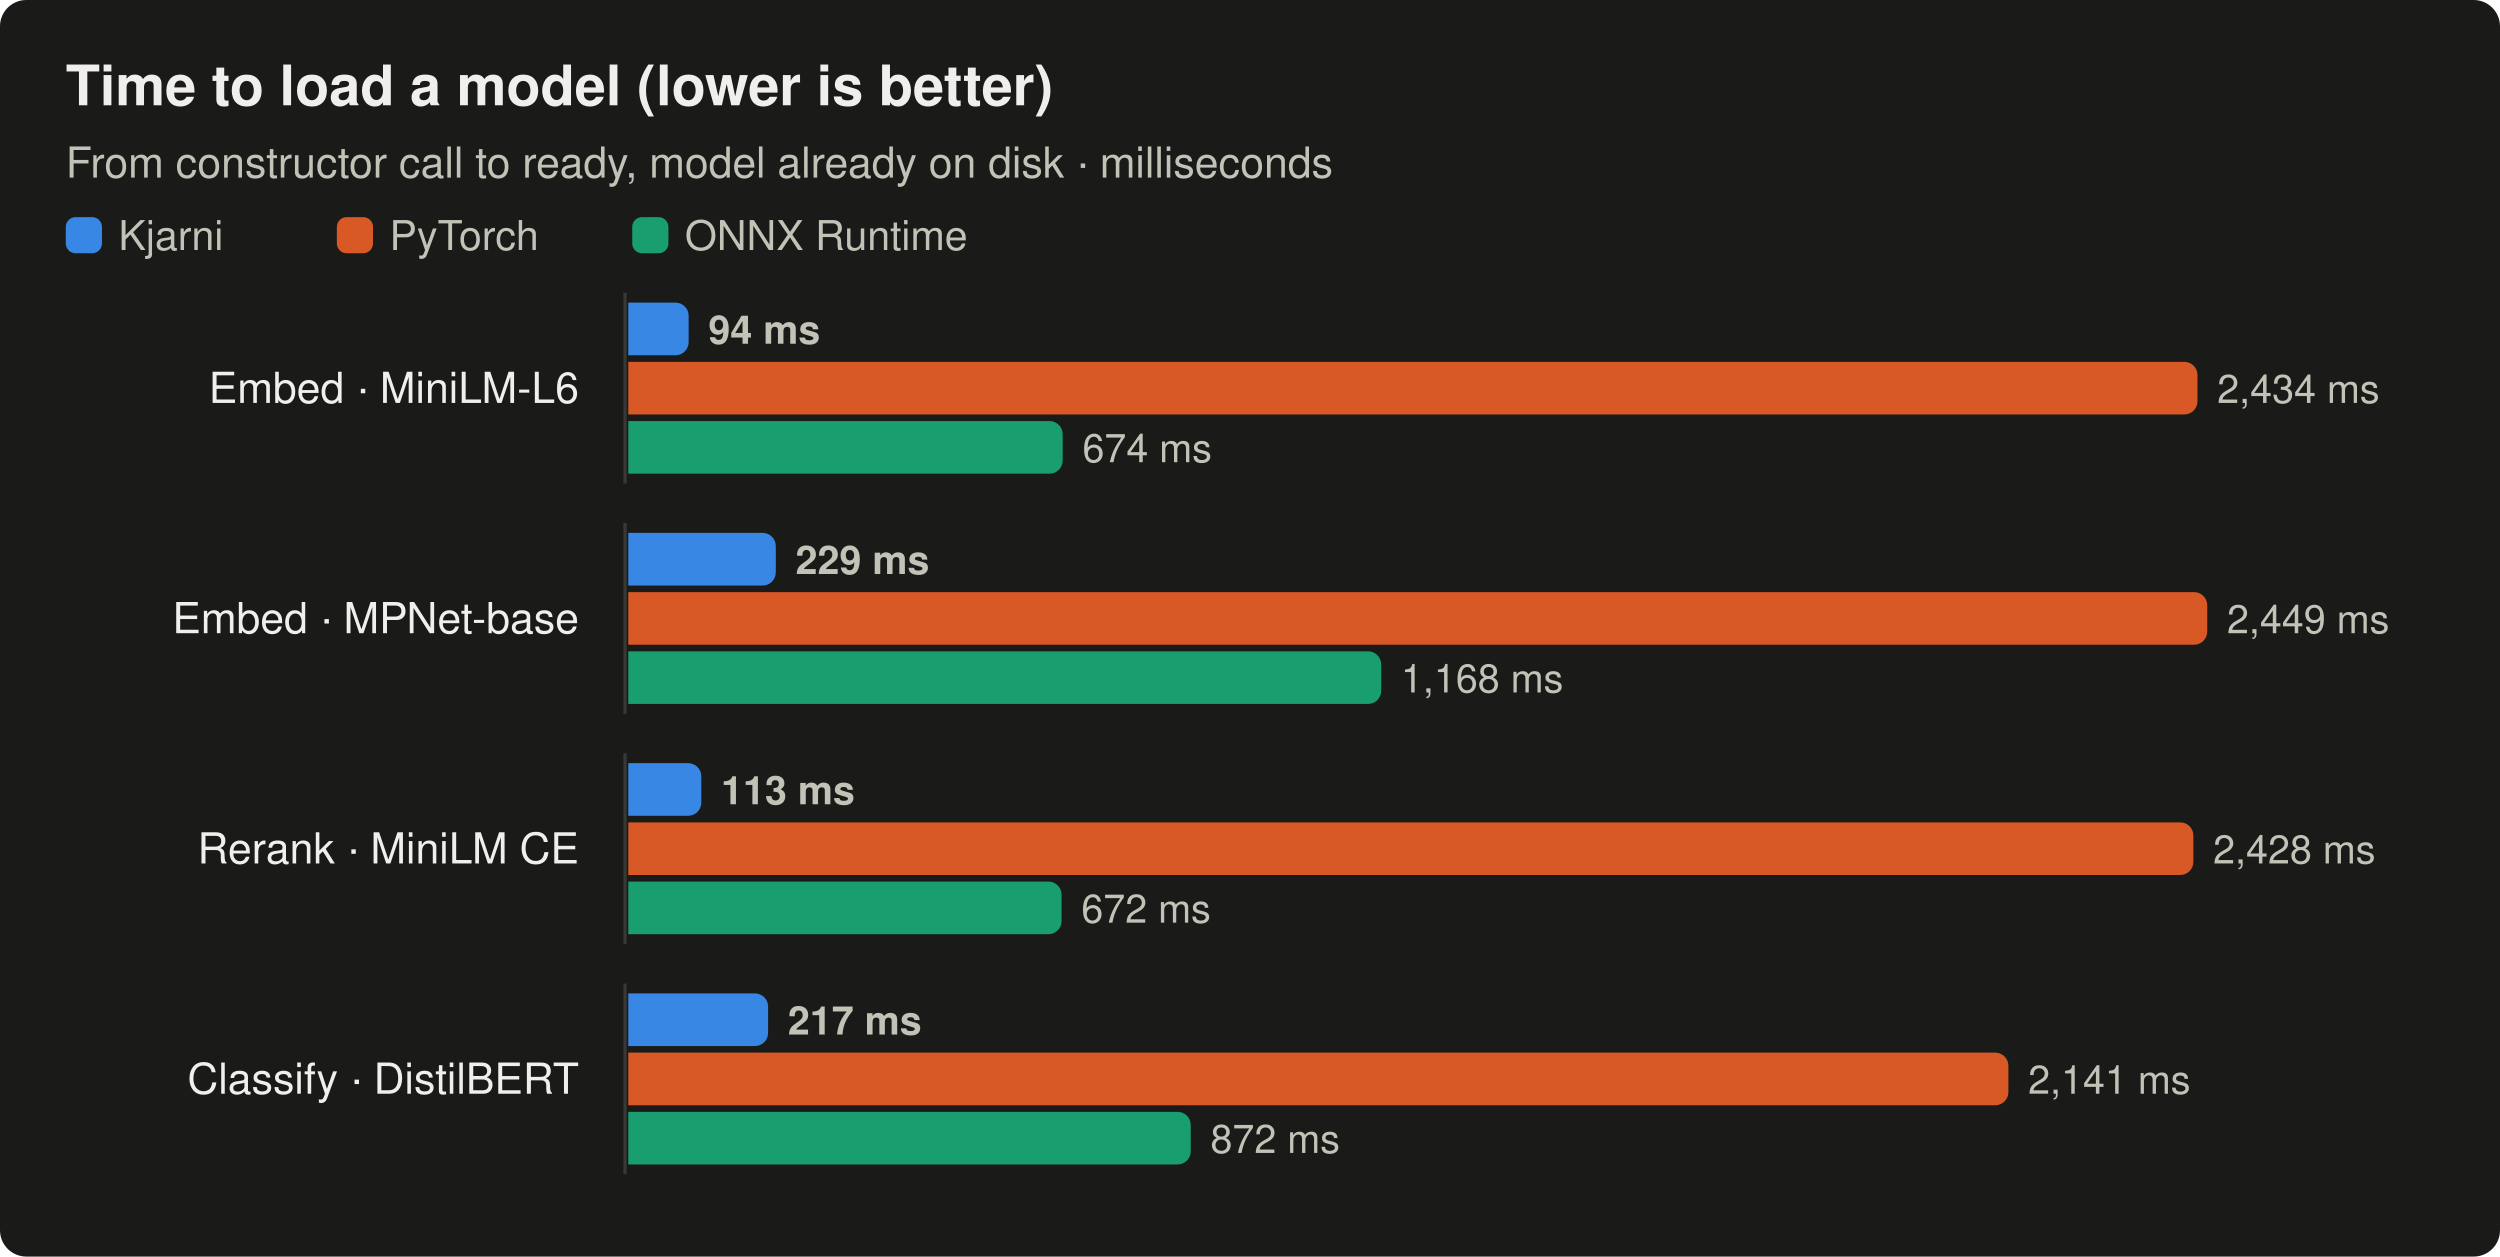
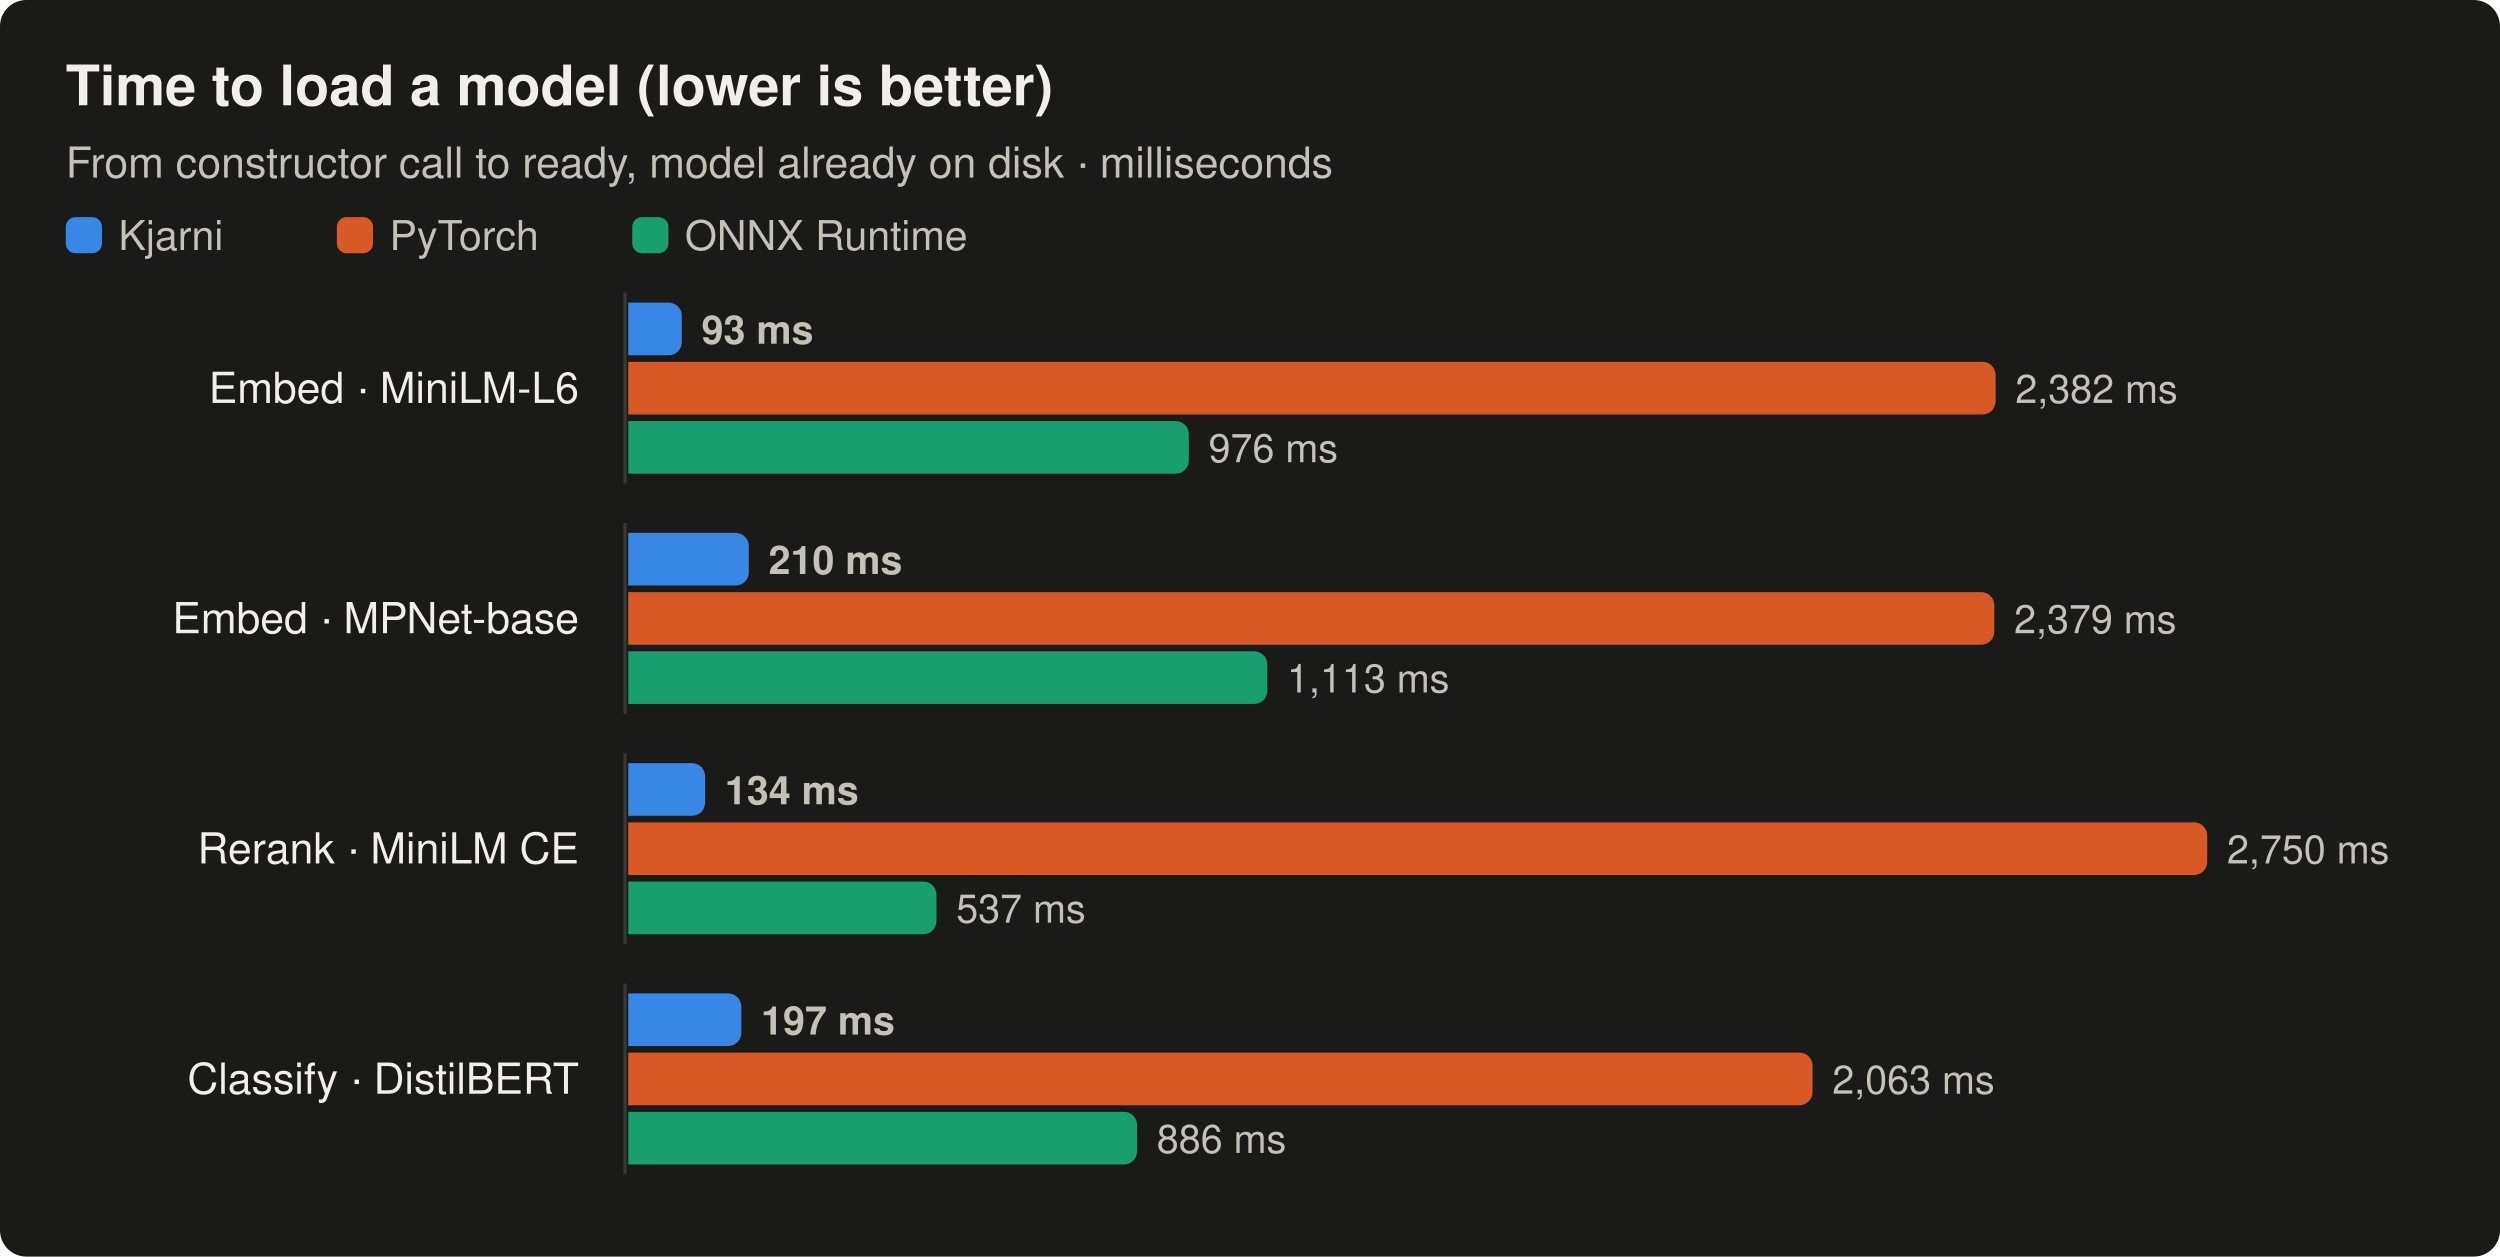
<svg xmlns="http://www.w3.org/2000/svg" width="760" height="382" viewBox="0 0 760 382" font-family="-apple-system, BlinkMacSystemFont, 'Segoe UI', Helvetica, Arial, sans-serif" role="img" aria-label="Time to load a model (lower is better)">
  <rect width="760" height="382" rx="8" fill="#1a1a19" />
  <text x="20" y="32" font-size="17" font-weight="600" fill="#f0efec">Time to load a model (lower is better)</text>
  <text x="20" y="54" font-size="13" fill="#c3c2b7">From constructor call to ready, model already on disk · milliseconds</text>
  <rect x="20" y="66" width="11" height="11" rx="3" fill="#3987e5" />
  <text x="36" y="76" font-size="12.5" fill="#c3c2b7">Kjarni</text>
  <rect x="102.4" y="66" width="11" height="11" rx="3" fill="#d95926" />
  <text x="118.4" y="76" font-size="12.5" fill="#c3c2b7">PyTorch</text>
  <rect x="192.2" y="66" width="11" height="11" rx="3" fill="#199e70" />
  <text x="208.2" y="76" font-size="12.5" fill="#c3c2b7">ONNX Runtime</text>
  <text x="176" y="122.5" text-anchor="end" font-size="13" fill="#f0efec">Embed · MiniLM-L6</text>
  <line x1="190" y1="89" x2="190" y2="147" stroke="#383835" stroke-width="1" />
-   <path d="M191,92 h14.349 a4,4 0 0 1 4,4 v8 a4,4 0 0 1 -4,4 h-14.349 z" fill="#3987e5" />
-   <text x="215.349" y="104.5" font-size="12" fill="#c3c2b7" font-weight="600">94 ms</text>
-   <path d="M191,110 h473.036 a4,4 0 0 1 4,4 v8 a4,4 0 0 1 -4,4 h-473.036 z" fill="#d95926" />
-   <text x="674.036" y="122.5" font-size="12" fill="#c3c2b7">2,434 ms</text>
-   <path d="M191,128 h128.058 a4,4 0 0 1 4,4 v8 a4,4 0 0 1 -4,4 h-128.058 z" fill="#199e70" />
-   <text x="329.058" y="140.5" font-size="12" fill="#c3c2b7">674 ms</text>
+   <path d="M191,92 h12.27 a4,4 0 0 1 4,4 v8 a4,4 0 0 1 -4,4 h-12.27 z" fill="#3987e5" />
+   <text x="213.27" y="104.5" font-size="12" fill="#c3c2b7" font-weight="600">93 ms</text>
+   <path d="M191,110 h411.66 a4,4 0 0 1 4,4 v8 a4,4 0 0 1 -4,4 h-411.66 z" fill="#d95926" />
+   <text x="612.66" y="122.5" font-size="12" fill="#c3c2b7">2,382 ms</text>
+   <path d="M191,128 h166.396 a4,4 0 0 1 4,4 v8 a4,4 0 0 1 -4,4 h-166.396 z" fill="#199e70" />
+   <text x="367.396" y="140.5" font-size="12" fill="#c3c2b7">976 ms</text>
  <text x="176" y="192.5" text-anchor="end" font-size="13" fill="#f0efec">Embed · MPNet-base</text>
  <line x1="190" y1="159" x2="190" y2="217" stroke="#383835" stroke-width="1" />
-   <path d="M191,162 h40.843 a4,4 0 0 1 4,4 v8 a4,4 0 0 1 -4,4 h-40.843 z" fill="#3987e5" />
-   <text x="241.843" y="174.5" font-size="12" fill="#c3c2b7" font-weight="600">229 ms</text>
-   <path d="M191,180 h476.0 a4,4 0 0 1 4,4 v8 a4,4 0 0 1 -4,4 h-476.0 z" fill="#d95926" />
-   <text x="677.0" y="192.5" font-size="12" fill="#c3c2b7">2,449 ms</text>
-   <path d="M191,198 h224.889 a4,4 0 0 1 4,4 v8 a4,4 0 0 1 -4,4 h-224.889 z" fill="#199e70" />
-   <text x="425.889" y="210.5" font-size="12" fill="#c3c2b7">1,168 ms</text>
+   <path d="M191,162 h32.632 a4,4 0 0 1 4,4 v8 a4,4 0 0 1 -4,4 h-32.632 z" fill="#3987e5" />
+   <text x="233.632" y="174.5" font-size="12" fill="#c3c2b7" font-weight="600">210 ms</text>
+   <path d="M191,180 h411.279 a4,4 0 0 1 4,4 v8 a4,4 0 0 1 -4,4 h-411.279 z" fill="#d95926" />
+   <text x="612.279" y="192.5" font-size="12" fill="#c3c2b7">2,379 ms</text>
+   <path d="M191,198 h190.263 a4,4 0 0 1 4,4 v8 a4,4 0 0 1 -4,4 h-190.263 z" fill="#199e70" />
+   <text x="391.263" y="210.5" font-size="12" fill="#c3c2b7">1,113 ms</text>
  <text x="176" y="262.5" text-anchor="end" font-size="13" fill="#f0efec">Rerank · MiniLM CE</text>
  <line x1="190" y1="229" x2="190" y2="287" stroke="#383835" stroke-width="1" />
-   <path d="M191,232 h18.195 a4,4 0 0 1 4,4 v8 a4,4 0 0 1 -4,4 h-18.195 z" fill="#3987e5" />
-   <text x="219.195" y="244.5" font-size="12" fill="#c3c2b7" font-weight="600">113 ms</text>
-   <path d="M191,250 h471.785 a4,4 0 0 1 4,4 v8 a4,4 0 0 1 -4,4 h-471.785 z" fill="#d95926" />
-   <text x="672.785" y="262.5" font-size="12" fill="#c3c2b7">2,428 ms</text>
-   <path d="M191,268 h127.723 a4,4 0 0 1 4,4 v8 a4,4 0 0 1 -4,4 h-127.723 z" fill="#199e70" />
-   <text x="328.723" y="280.5" font-size="12" fill="#c3c2b7">672 ms</text>
+   <path d="M191,232 h19.356 a4,4 0 0 1 4,4 v8 a4,4 0 0 1 -4,4 h-19.356 z" fill="#3987e5" />
+   <text x="220.356" y="244.5" font-size="12" fill="#c3c2b7" font-weight="600">134 ms</text>
+   <path d="M191,250 h476.0 a4,4 0 0 1 4,4 v8 a4,4 0 0 1 -4,4 h-476.0 z" fill="#d95926" />
+   <text x="677.0" y="262.5" font-size="12" fill="#c3c2b7">2,750 ms</text>
+   <path d="M191,268 h89.693 a4,4 0 0 1 4,4 v8 a4,4 0 0 1 -4,4 h-89.693 z" fill="#199e70" />
+   <text x="290.693" y="280.5" font-size="12" fill="#c3c2b7">537 ms</text>
  <text x="176" y="332.5" text-anchor="end" font-size="13" fill="#f0efec">Classify · DistilBERT</text>
  <line x1="190" y1="299" x2="190" y2="357" stroke="#383835" stroke-width="1" />
-   <path d="M191,302 h38.505 a4,4 0 0 1 4,4 v8 a4,4 0 0 1 -4,4 h-38.505 z" fill="#3987e5" />
-   <text x="239.505" y="314.5" font-size="12" fill="#c3c2b7" font-weight="600">217 ms</text>
-   <path d="M191,320 h415.549 a4,4 0 0 1 4,4 v8 a4,4 0 0 1 -4,4 h-415.549 z" fill="#d95926" />
-   <text x="616.549" y="332.5" font-size="12" fill="#c3c2b7">2,141 ms</text>
-   <path d="M191,338 h166.985 a4,4 0 0 1 4,4 v8 a4,4 0 0 1 -4,4 h-166.985 z" fill="#199e70" />
-   <text x="367.985" y="350.5" font-size="12" fill="#c3c2b7">872 ms</text>
+   <path d="M191,302 h30.355 a4,4 0 0 1 4,4 v8 a4,4 0 0 1 -4,4 h-30.355 z" fill="#3987e5" />
+   <text x="231.355" y="314.5" font-size="12" fill="#c3c2b7" font-weight="600">197 ms</text>
+   <path d="M191,320 h356.012 a4,4 0 0 1 4,4 v8 a4,4 0 0 1 -4,4 h-356.012 z" fill="#d95926" />
+   <text x="557.012" y="332.5" font-size="12" fill="#c3c2b7">2,063 ms</text>
+   <path d="M191,338 h150.666 a4,4 0 0 1 4,4 v8 a4,4 0 0 1 -4,4 h-150.666 z" fill="#199e70" />
+   <text x="351.666" y="350.5" font-size="12" fill="#c3c2b7">886 ms</text>
</svg>
